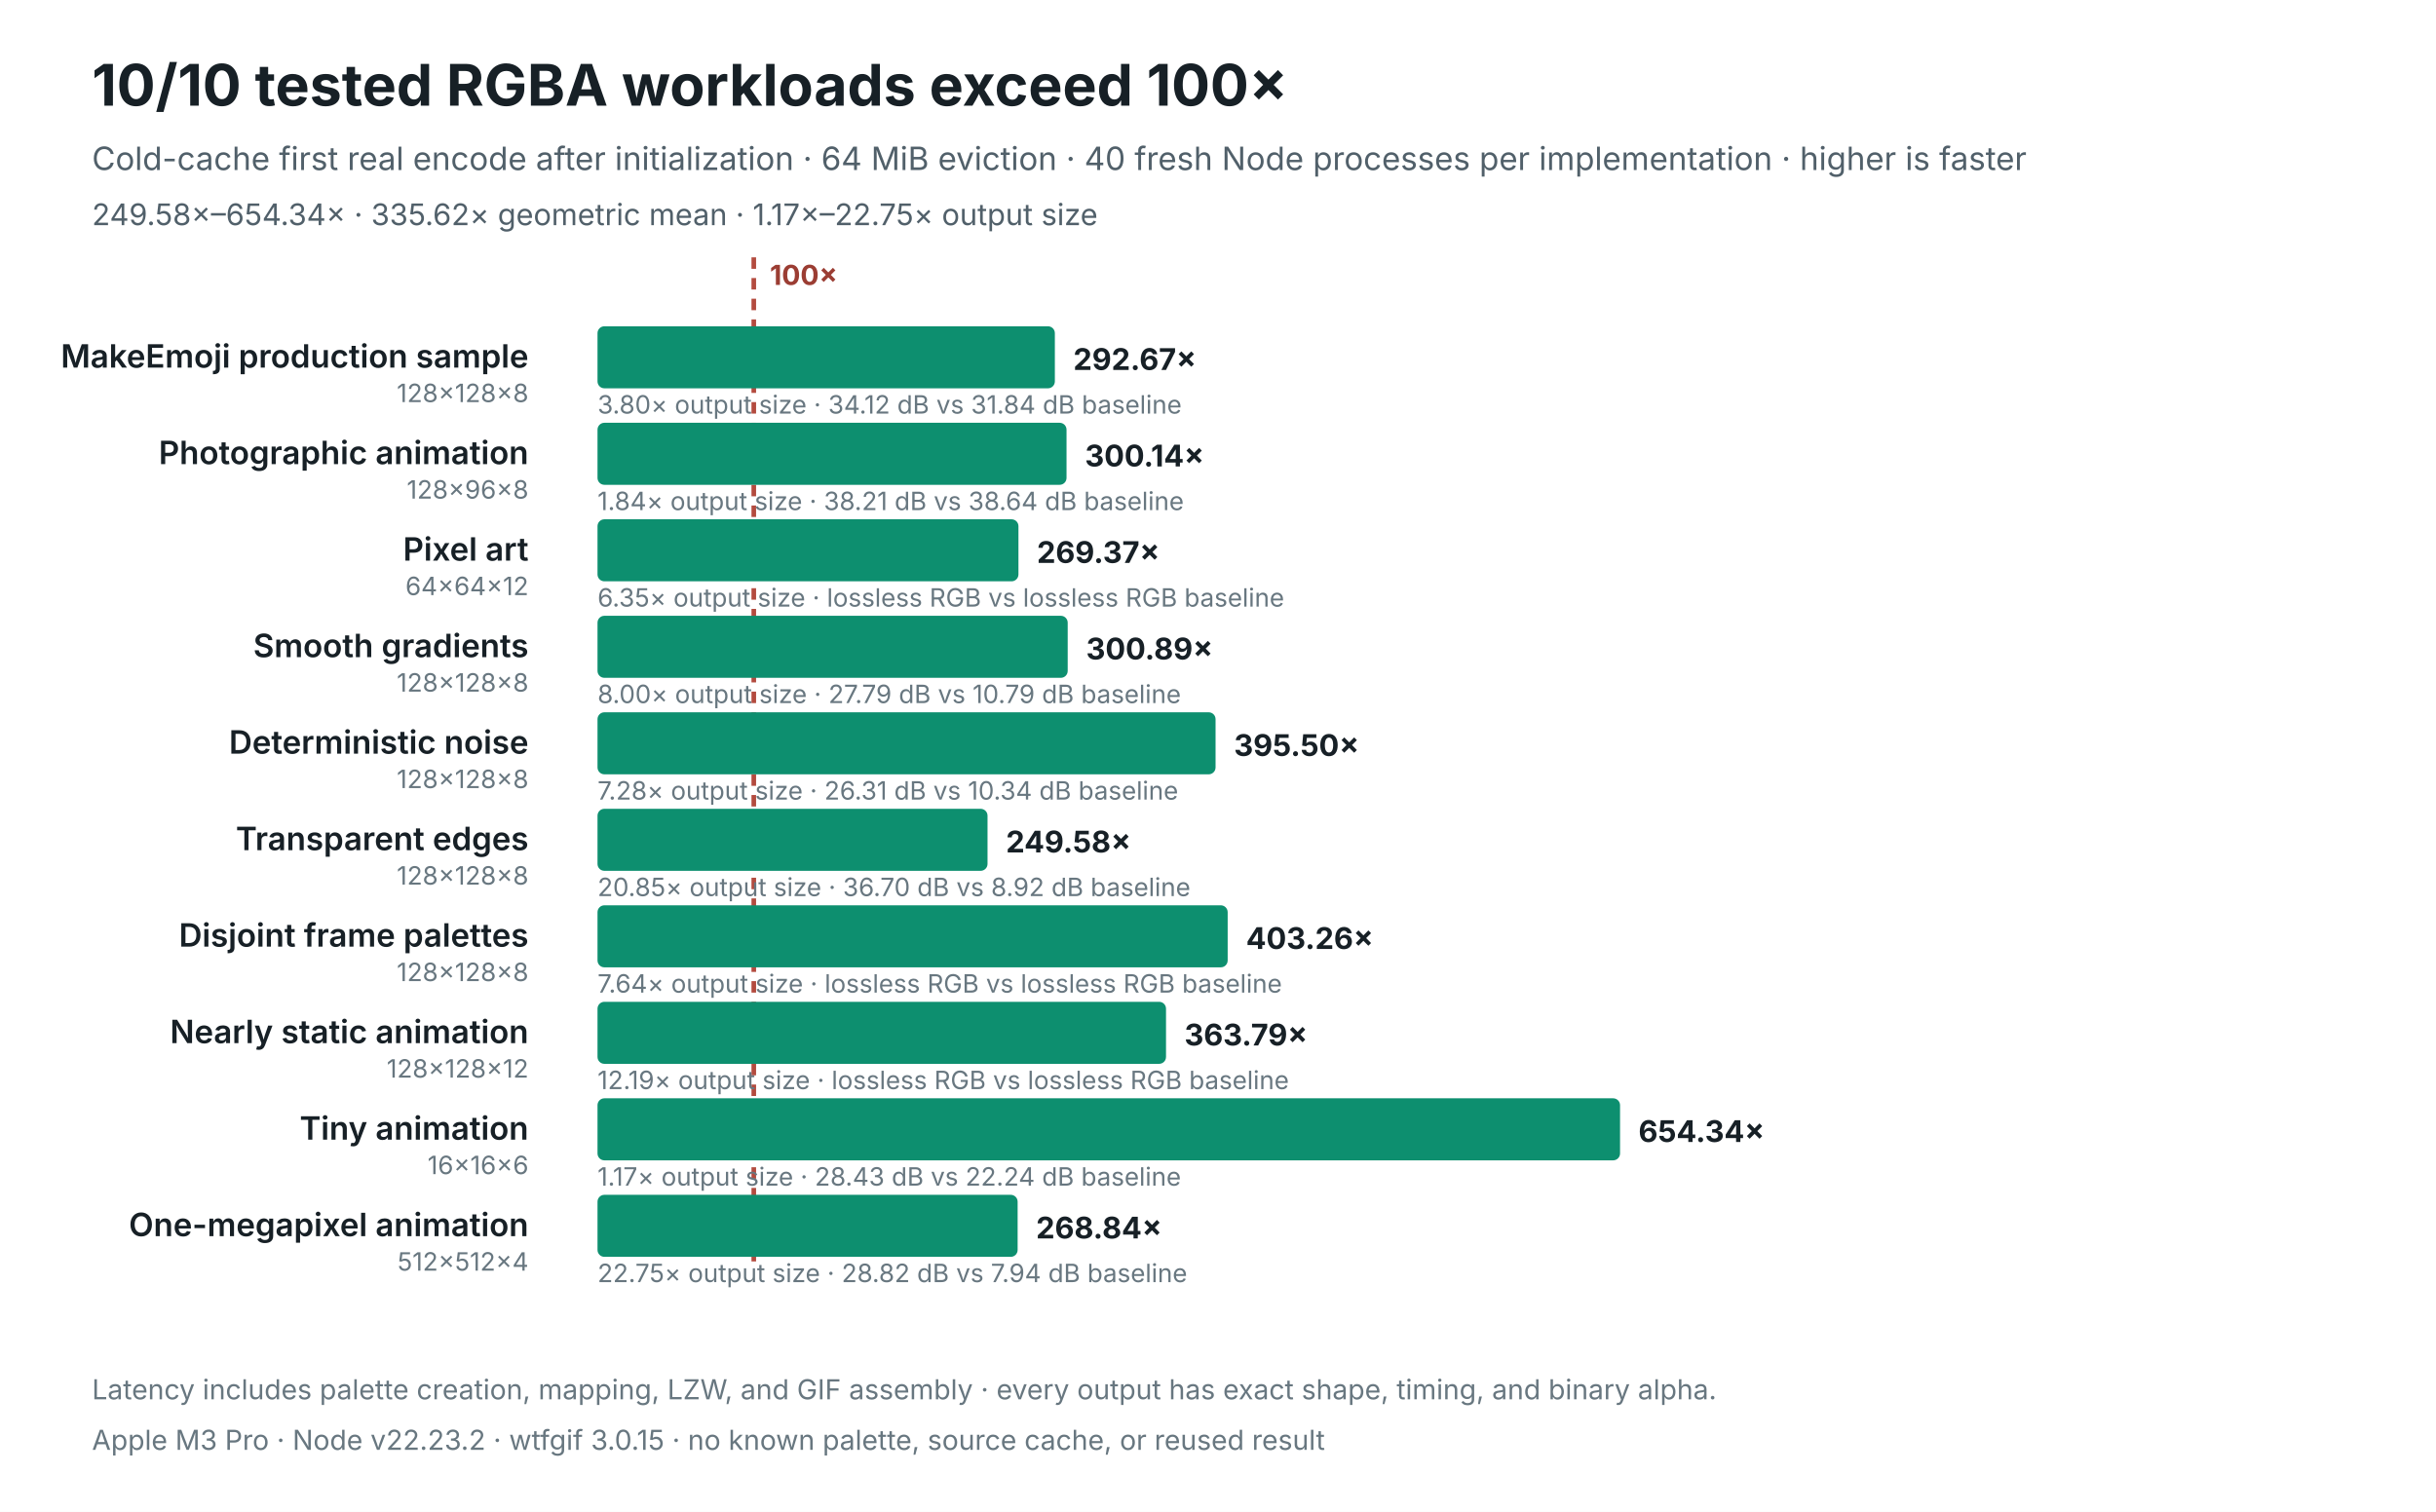
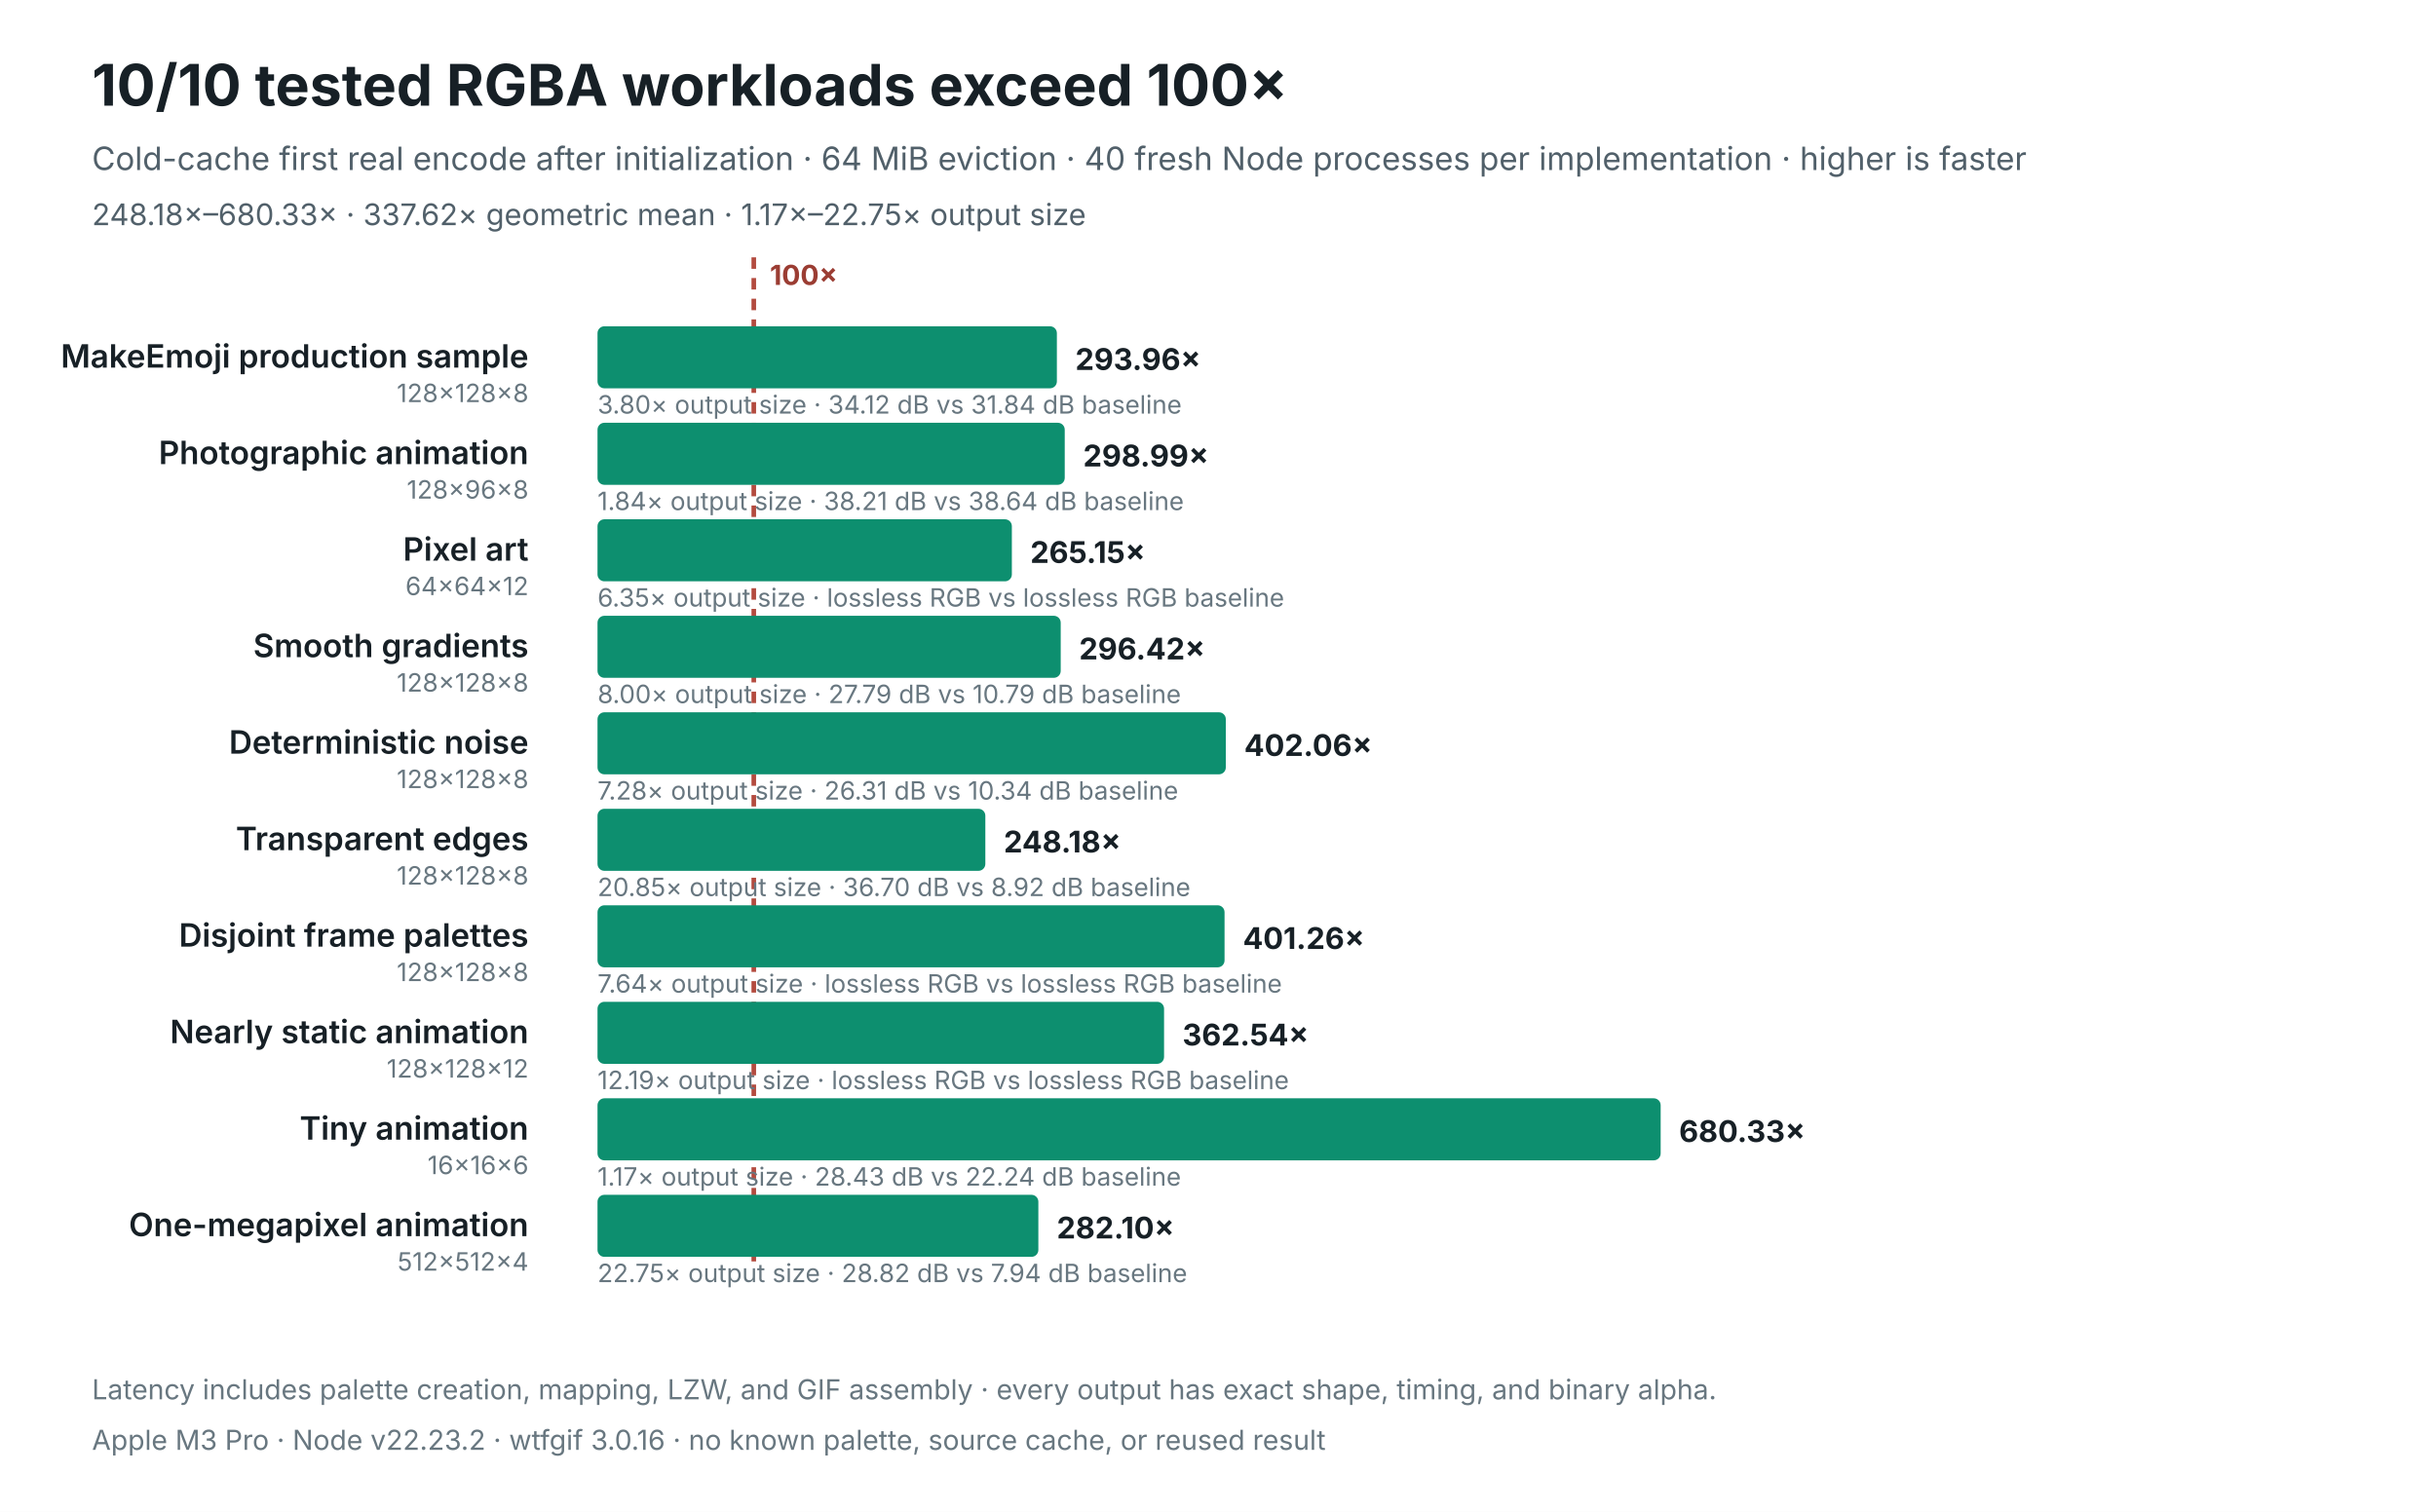
<svg xmlns="http://www.w3.org/2000/svg" width="1060" height="658" viewBox="0 0 1060 658" role="img" aria-labelledby="title desc">
  <rect width="100%" height="100%" fill="#ffffff" />
  <g font-family="ui-sans-serif, -apple-system, BlinkMacSystemFont, Segoe UI, sans-serif" fill="#172026">
    <text x="40" y="46" font-size="25" font-weight="700">10/10 tested RGBA workloads exceed 100×</text>
    <text x="40" y="74" font-size="14" fill="#51606a">Cold-cache first real encode after initialization · 64 MiB eviction · 40 fresh Node processes per implementation · higher is faster</text>
-     <text x="40" y="98" font-size="13" fill="#51606a">249.58×–654.34× · 335.62× geometric mean · 1.17×–22.75× output size</text>
+     <text x="40" y="98" font-size="13" fill="#51606a">248.18×–680.33× · 337.62× geometric mean · 1.17×–22.75× output size</text>
    <line x1="328" y1="112" x2="328" y2="552" stroke="#b34b3f" stroke-width="2" stroke-dasharray="5 4" />
    <text x="335" y="124" font-size="12" font-weight="700" fill="#9b3d33">100×</text>
    <text x="230" y="160" text-anchor="end" font-size="14" font-weight="600">MakeEmoji production sample</text>
    <text x="230" y="175" text-anchor="end" font-size="11" fill="#687780">128×128×8</text>
-     <rect x="260" y="142" width="199.01" height="27" rx="3" fill="#0d8f6f" />
-     <text x="467.01" y="161" font-size="13" font-weight="700">292.67×</text>
+     <rect x="260" y="142" width="199.89" height="27" rx="3" fill="#0d8f6f" />
+     <text x="467.89" y="161" font-size="13" font-weight="700">293.96×</text>
    <text x="260" y="180" font-size="11" fill="#687780">3.80× output size · 34.12 dB vs 31.84 dB baseline</text>
    <text x="230" y="202" text-anchor="end" font-size="14" font-weight="600">Photographic animation</text>
    <text x="230" y="217" text-anchor="end" font-size="11" fill="#687780">128×96×8</text>
-     <rect x="260" y="184" width="204.09" height="27" rx="3" fill="#0d8f6f" />
-     <text x="472.09" y="203" font-size="13" font-weight="700">300.14×</text>
+     <rect x="260" y="184" width="203.31" height="27" rx="3" fill="#0d8f6f" />
+     <text x="471.31" y="203" font-size="13" font-weight="700">298.99×</text>
    <text x="260" y="222" font-size="11" fill="#687780">1.84× output size · 38.21 dB vs 38.64 dB baseline</text>
    <text x="230" y="244" text-anchor="end" font-size="14" font-weight="600">Pixel art</text>
    <text x="230" y="259" text-anchor="end" font-size="11" fill="#687780">64×64×12</text>
-     <rect x="260" y="226" width="183.17" height="27" rx="3" fill="#0d8f6f" />
-     <text x="451.17" y="245" font-size="13" font-weight="700">269.37×</text>
+     <rect x="260" y="226" width="180.3" height="27" rx="3" fill="#0d8f6f" />
+     <text x="448.3" y="245" font-size="13" font-weight="700">265.15×</text>
    <text x="260" y="264" font-size="11" fill="#687780">6.35× output size · lossless RGB vs lossless RGB baseline</text>
    <text x="230" y="286" text-anchor="end" font-size="14" font-weight="600">Smooth gradients</text>
    <text x="230" y="301" text-anchor="end" font-size="11" fill="#687780">128×128×8</text>
-     <rect x="260" y="268" width="204.6" height="27" rx="3" fill="#0d8f6f" />
-     <text x="472.6" y="287" font-size="13" font-weight="700">300.89×</text>
+     <rect x="260" y="268" width="201.56" height="27" rx="3" fill="#0d8f6f" />
+     <text x="469.56" y="287" font-size="13" font-weight="700">296.42×</text>
    <text x="260" y="306" font-size="11" fill="#687780">8.00× output size · 27.79 dB vs 10.79 dB baseline</text>
    <text x="230" y="328" text-anchor="end" font-size="14" font-weight="600">Deterministic noise</text>
    <text x="230" y="343" text-anchor="end" font-size="11" fill="#687780">128×128×8</text>
-     <rect x="260" y="310" width="268.94" height="27" rx="3" fill="#0d8f6f" />
-     <text x="536.94" y="329" font-size="13" font-weight="700">395.50×</text>
+     <rect x="260" y="310" width="273.4" height="27" rx="3" fill="#0d8f6f" />
+     <text x="541.4" y="329" font-size="13" font-weight="700">402.06×</text>
    <text x="260" y="348" font-size="11" fill="#687780">7.28× output size · 26.31 dB vs 10.34 dB baseline</text>
    <text x="230" y="370" text-anchor="end" font-size="14" font-weight="600">Transparent edges</text>
    <text x="230" y="385" text-anchor="end" font-size="11" fill="#687780">128×128×8</text>
-     <rect x="260" y="352" width="169.71" height="27" rx="3" fill="#0d8f6f" />
-     <text x="437.71" y="371" font-size="13" font-weight="700">249.58×</text>
+     <rect x="260" y="352" width="168.76" height="27" rx="3" fill="#0d8f6f" />
+     <text x="436.76" y="371" font-size="13" font-weight="700">248.18×</text>
    <text x="260" y="390" font-size="11" fill="#687780">20.85× output size · 36.70 dB vs 8.92 dB baseline</text>
    <text x="230" y="412" text-anchor="end" font-size="14" font-weight="600">Disjoint frame palettes</text>
    <text x="230" y="427" text-anchor="end" font-size="11" fill="#687780">128×128×8</text>
-     <rect x="260" y="394" width="274.21" height="27" rx="3" fill="#0d8f6f" />
-     <text x="542.21" y="413" font-size="13" font-weight="700">403.26×</text>
+     <rect x="260" y="394" width="272.85" height="27" rx="3" fill="#0d8f6f" />
+     <text x="540.85" y="413" font-size="13" font-weight="700">401.26×</text>
    <text x="260" y="432" font-size="11" fill="#687780">7.64× output size · lossless RGB vs lossless RGB baseline</text>
    <text x="230" y="454" text-anchor="end" font-size="14" font-weight="600">Nearly static animation</text>
    <text x="230" y="469" text-anchor="end" font-size="11" fill="#687780">128×128×12</text>
-     <rect x="260" y="436" width="247.38" height="27" rx="3" fill="#0d8f6f" />
-     <text x="515.38" y="455" font-size="13" font-weight="700">363.79×</text>
+     <rect x="260" y="436" width="246.53" height="27" rx="3" fill="#0d8f6f" />
+     <text x="514.53" y="455" font-size="13" font-weight="700">362.54×</text>
    <text x="260" y="474" font-size="11" fill="#687780">12.19× output size · lossless RGB vs lossless RGB baseline</text>
    <text x="230" y="496" text-anchor="end" font-size="14" font-weight="600">Tiny animation</text>
    <text x="230" y="511" text-anchor="end" font-size="11" fill="#687780">16×16×6</text>
-     <rect x="260" y="478" width="444.95" height="27" rx="3" fill="#0d8f6f" />
-     <text x="712.95" y="497" font-size="13" font-weight="700">654.34×</text>
+     <rect x="260" y="478" width="462.62" height="27" rx="3" fill="#0d8f6f" />
+     <text x="730.62" y="497" font-size="13" font-weight="700">680.33×</text>
    <text x="260" y="516" font-size="11" fill="#687780">1.17× output size · 28.43 dB vs 22.24 dB baseline</text>
    <text x="230" y="538" text-anchor="end" font-size="14" font-weight="600">One-megapixel animation</text>
    <text x="230" y="553" text-anchor="end" font-size="11" fill="#687780">512×512×4</text>
-     <rect x="260" y="520" width="182.81" height="27" rx="3" fill="#0d8f6f" />
-     <text x="450.81" y="539" font-size="13" font-weight="700">268.84×</text>
+     <rect x="260" y="520" width="191.83" height="27" rx="3" fill="#0d8f6f" />
+     <text x="459.83" y="539" font-size="13" font-weight="700">282.10×</text>
    <text x="260" y="558" font-size="11" fill="#687780">22.75× output size · 28.82 dB vs 7.94 dB baseline</text>
    <text x="40" y="609" font-size="12" fill="#687780">Latency includes palette creation, mapping, LZW, and GIF assembly · every output has exact shape, timing, and binary alpha.</text>
-     <text x="40" y="631" font-size="12" fill="#687780">Apple M3 Pro · Node v22.23.2 · wtfgif 3.0.15 · no known palette, source cache, or reused result</text>
+     <text x="40" y="631" font-size="12" fill="#687780">Apple M3 Pro · Node v22.23.2 · wtfgif 3.0.16 · no known palette, source cache, or reused result</text>
  </g>
</svg>
